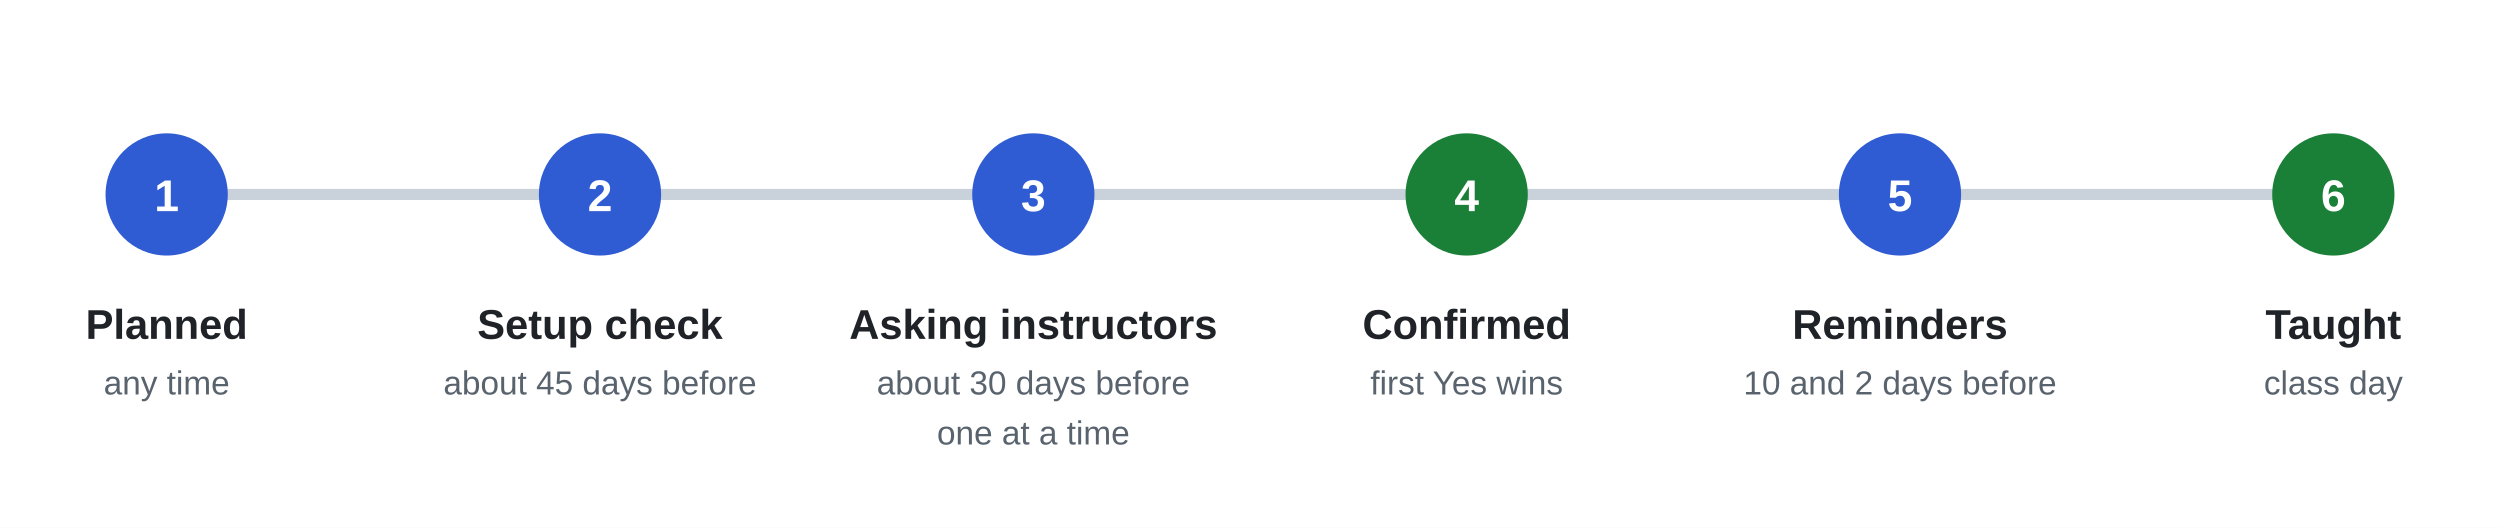
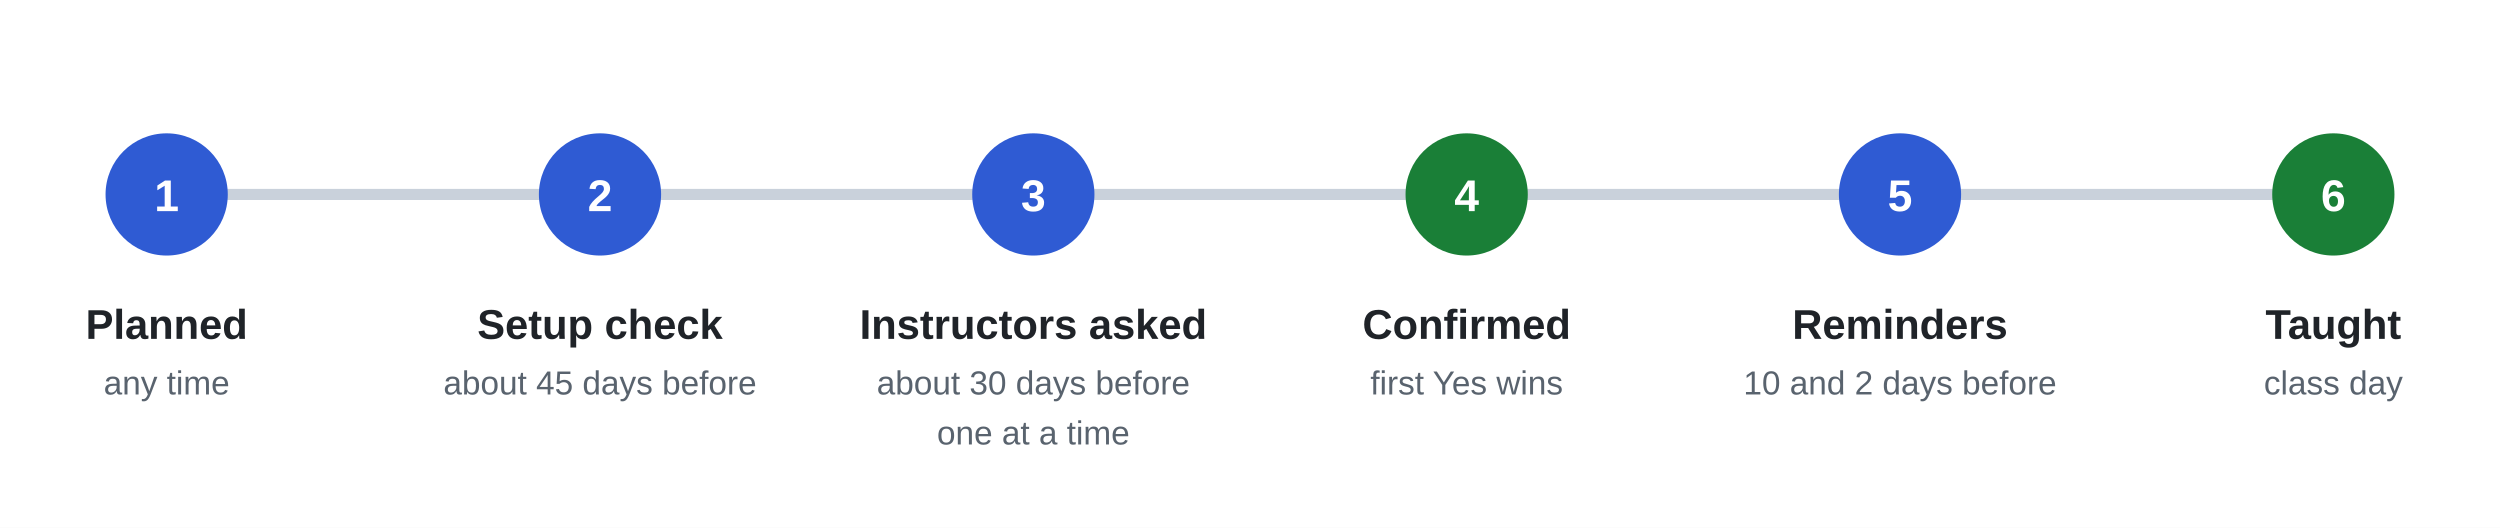
<svg xmlns="http://www.w3.org/2000/svg" viewBox="0 0 900 190" role="img" aria-label="The journey of a class">
  <rect width="900" height="190" fill="#ffffff" />
  <line x1="60" y1="70" x2="840" y2="70" stroke="#c9d1db" stroke-width="4" />
  <g font-family="Segoe UI, Arial, sans-serif" text-anchor="middle">
    <g>
      <circle cx="60" cy="70" r="22" fill="#2f5bd3" />
      <text x="60" y="76" fill="#fff" font-size="16" font-weight="700">1</text>
      <text x="60" y="122" fill="#1f2328" font-size="15" font-weight="600">Planned</text>
      <text x="60" y="142" fill="#59636e" font-size="12">any time</text>
    </g>
    <g>
      <circle cx="216" cy="70" r="22" fill="#2f5bd3" />
      <text x="216" y="76" fill="#fff" font-size="16" font-weight="700">2</text>
      <text x="216" y="122" fill="#1f2328" font-size="15" font-weight="600">Setup check</text>
      <text x="216" y="142" fill="#59636e" font-size="12">about 45 days before</text>
    </g>
    <g>
      <circle cx="372" cy="70" r="22" fill="#2f5bd3" />
      <text x="372" y="76" fill="#fff" font-size="16" font-weight="700">3</text>
-       <text x="372" y="122" fill="#1f2328" font-size="15" font-weight="600">Asking instructors</text>
+       <text x="372" y="122" fill="#1f2328" font-size="15" font-weight="600">Instructors asked</text>
      <text x="372" y="142" fill="#59636e" font-size="12">about 30 days before</text>
      <text x="372" y="160" fill="#59636e" font-size="12">one at a time</text>
    </g>
    <g>
      <circle cx="528" cy="70" r="22" fill="#1a7f37" />
      <text x="528" y="76" fill="#fff" font-size="16" font-weight="700">4</text>
      <text x="528" y="122" fill="#1f2328" font-size="15" font-weight="600">Confirmed</text>
      <text x="528" y="142" fill="#59636e" font-size="12">first Yes wins</text>
    </g>
    <g>
      <circle cx="684" cy="70" r="22" fill="#2f5bd3" />
      <text x="684" y="76" fill="#fff" font-size="16" font-weight="700">5</text>
      <text x="684" y="122" fill="#1f2328" font-size="15" font-weight="600">Reminders</text>
      <text x="684" y="142" fill="#59636e" font-size="12">10 and 2 days before</text>
    </g>
    <g>
      <circle cx="840" cy="70" r="22" fill="#1a7f37" />
      <text x="840" y="76" fill="#fff" font-size="16" font-weight="700">6</text>
      <text x="840" y="122" fill="#1f2328" font-size="15" font-weight="600">Taught</text>
      <text x="840" y="142" fill="#59636e" font-size="12">class day</text>
    </g>
  </g>
</svg>
